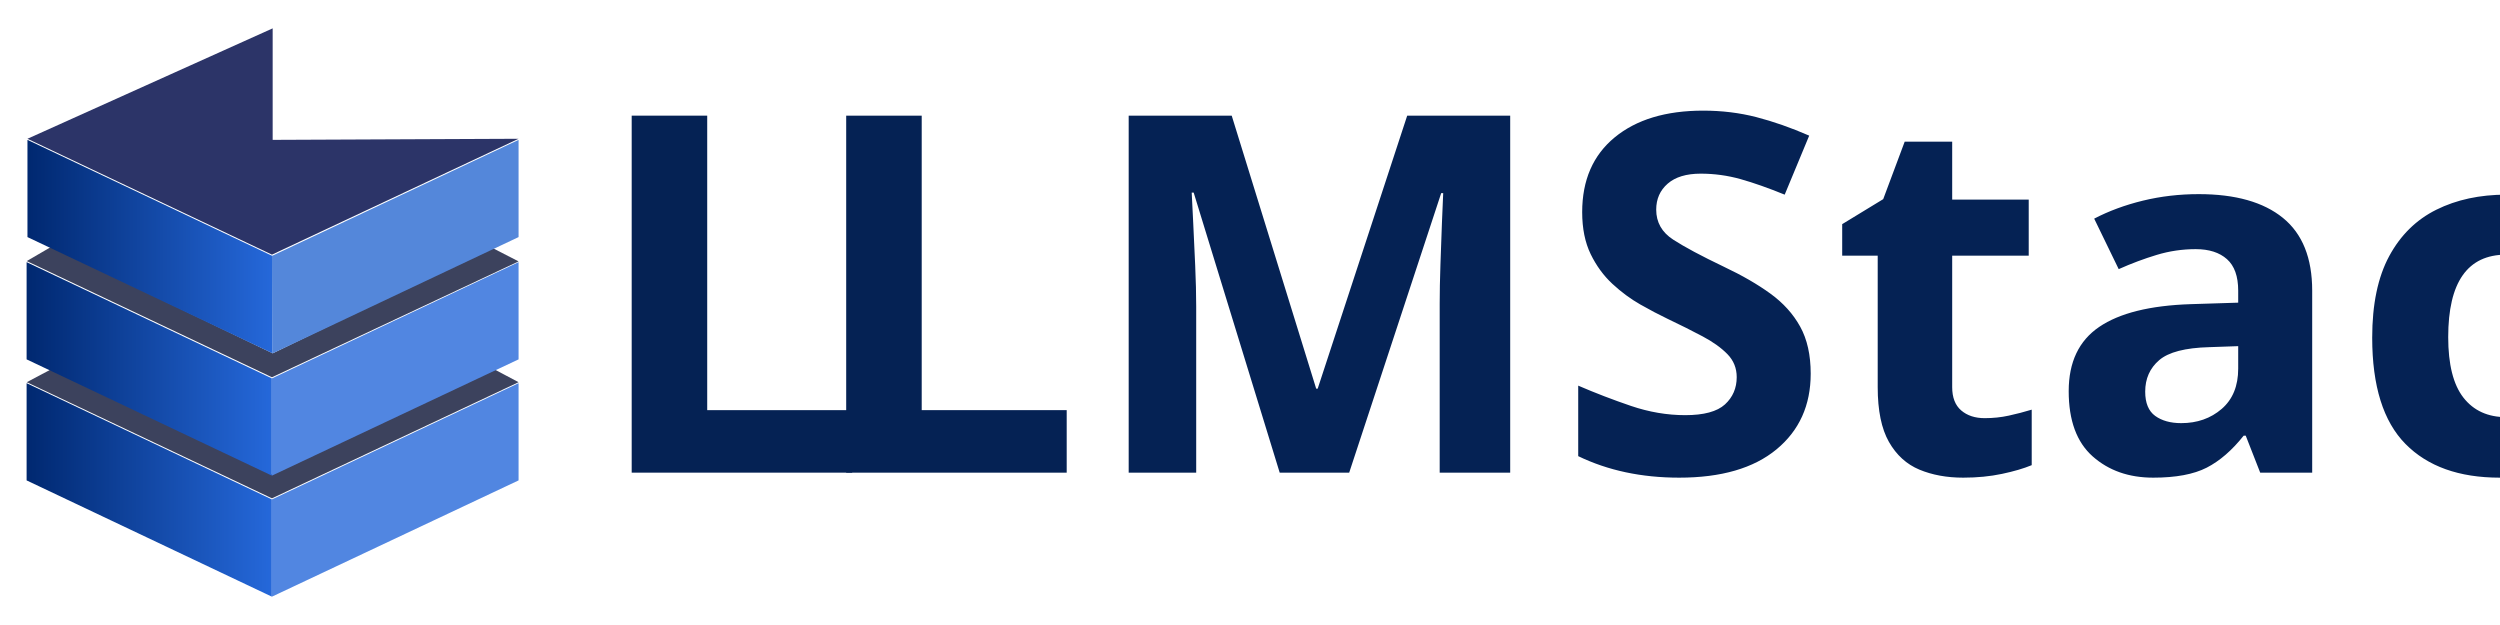
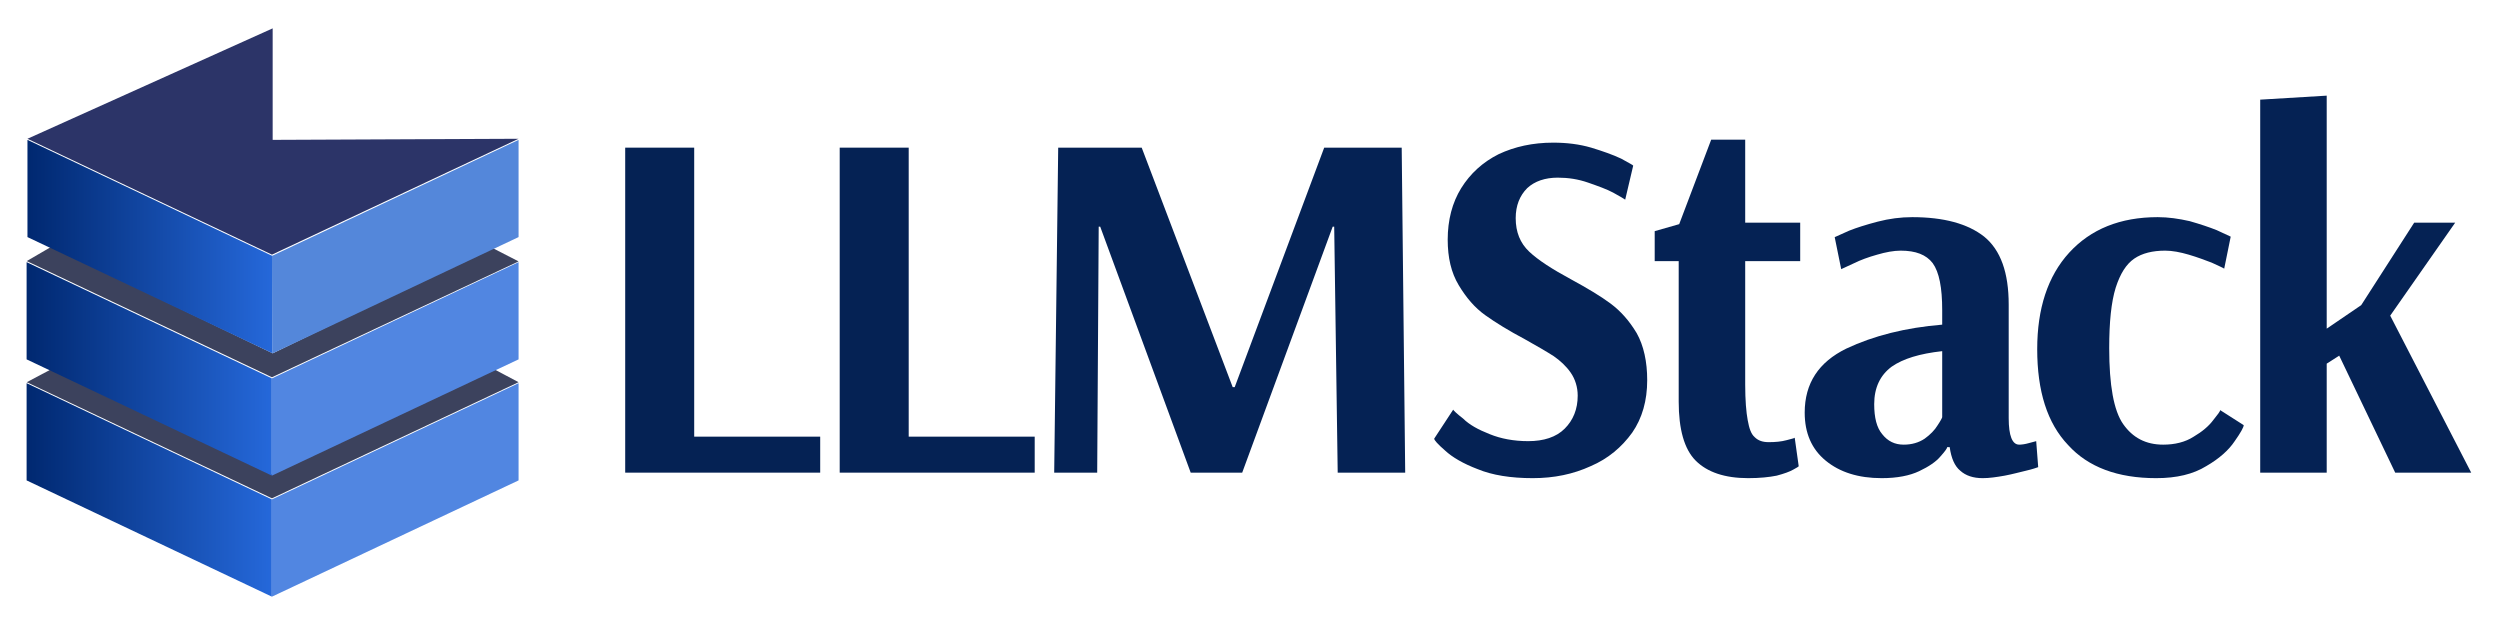
<svg xmlns="http://www.w3.org/2000/svg" width="100%" height="100%" viewBox="0 0 1200 300" version="1.1" xml:space="preserve" style="fill-rule:evenodd;clip-rule:evenodd;stroke-linejoin:round;stroke-miterlimit:2;">
  <g transform="matrix(1.01747,0,0,1.01747,-7.26886,-2.62114)">
    <g transform="matrix(-0.243238,0,0,0.331161,266.793,-45.9703)">
      <path d="M540,858.015L61.7,692.465L61.7,830.944L540,996.552L540,858.015Z" style="fill:rgb(81,134,225);" />
    </g>
    <g transform="matrix(0.22089,0,0,0.305797,16.1637,-39.347)">
      <path d="M540,905.896L16.309,726.718L70.024,706.178L540,869.309L1009.05,704.654L1066.69,726.718L540,905.896Z" style="fill:rgb(60,66,93);" />
    </g>
    <g transform="matrix(0.22089,0,0,0.305797,15.8325,-96.3039)">
      <path d="M541.5,905.387L17.809,726.112L70.879,703.79L542.999,868.445L1009.05,704.654L1068.19,726.612L541.5,905.387Z" style="fill:rgb(60,66,93);" />
    </g>
    <g transform="matrix(0.241853,0,0,0.331161,5.17527,-160.755)">
      <path d="M540,858.015L61.7,692.465L61.7,830.944L540,996.552L540,858.015Z" style="fill:url(#_Linear1);" />
    </g>
    <g transform="matrix(0.241853,0,0,0.331161,4.77298,-103.068)">
      <path d="M540,858.015L61.7,692.465L61.7,830.944L540,996.552L540,858.015Z" style="fill:url(#_Linear2);" />
    </g>
    <g transform="matrix(0.241853,0,0,0.331161,4.77298,-45.9703)">
      <path d="M540,858.015L61.7,692.465L61.7,830.944L540,996.552L540,858.015Z" style="fill:url(#_Linear3);" />
    </g>
    <g transform="matrix(-0.243238,0,0,0.331161,266.793,-103.068)">
      <path d="M540,858.015L61.7,692.465L61.7,830.944L540,996.552L540,858.015Z" style="fill:rgb(81,134,225);" />
    </g>
    <g transform="matrix(-0.243238,0,0,0.331161,266.793,-160.755)">
      <path d="M540,857.742L61.7,692.465L61.7,830.944L538.638,996.552L540,857.742Z" style="fill:rgb(84,135,218);" />
    </g>
    <g transform="matrix(0.22813,0,0,0.25253,16.3769,-57.4078)">
      <path d="M1031.9,496.773L523.38,498.832L523.38,290.495L16.309,496.777L521.928,713.224L1031.9,496.773Z" style="fill:rgb(44,52,104);" />
    </g>
  </g>
  <g transform="matrix(1,0,0,1,-33.5513,-56.2739)">
-     <g transform="matrix(240,0,0,240,1222.13,283.145)">
+     <g>
+       <g transform="matrix(1,0,0,1,315.167,283.145)">
+         <g transform="matrix(240,0,0,240,0,0)">
+           <path d="M0.077,-0L0.077,-0.65L0.215,-0.65L0.215,-0.072L0.467,-0.072L0.467,-0L0.077,-0Z" style="fill:rgb(5,34,84);fill-rule:nonzero;" />
        </g>
-     <text x="315.167px" y="283.145px" style="font-family:'Arsenal-Bold', 'Arsenal';font-weight:700;font-size:240px;fill:rgb(5,34,84);">L<tspan x="418.127px 521.087px 714.527px 820.607px 893.327px 1004.45px 1104.29px " y="283.145px 283.145px 283.145px 283.145px 283.145px 283.145px 283.145px ">LMStack</tspan>
-     </text>
+       </g>
+       <g transform="matrix(1,0,0,1,418.127,283.145)">
+         <g transform="matrix(240,0,0,240,0,0)">
+           <path d="M0.077,-0L0.077,-0.65L0.215,-0.65L0.215,-0.072L0.467,-0.072L0.467,-0L0.077,-0Z" style="fill:rgb(5,34,84);fill-rule:nonzero;" />
+         </g>
+         <g transform="matrix(240,0,0,240,102.96,0)">
+           <path d="M0.077,-0L0.085,-0.65L0.252,-0.65L0.434,-0.171L0.438,-0.171L0.617,-0.65L0.772,-0.65L0.779,-0L0.644,-0L0.637,-0.492L0.634,-0.492L0.453,-0L0.35,-0L0.169,-0.492L0.166,-0.492L0.163,-0L0.077,-0Z" style="fill:rgb(5,34,84);fill-rule:nonzero;" />
+         </g>
+         <g transform="matrix(240,0,0,240,296.4,0)">
+           <path d="M0.228,0.011C0.184,0.011 0.147,0.005 0.118,-0.007C0.089,-0.018 0.067,-0.031 0.053,-0.044C0.038,-0.057 0.031,-0.065 0.031,-0.068L0.069,-0.126C0.069,-0.125 0.076,-0.118 0.089,-0.108C0.101,-0.096 0.119,-0.086 0.142,-0.077C0.164,-0.068 0.19,-0.063 0.219,-0.063C0.25,-0.063 0.275,-0.071 0.292,-0.088C0.309,-0.105 0.318,-0.127 0.318,-0.154C0.318,-0.171 0.313,-0.187 0.304,-0.2C0.295,-0.213 0.283,-0.224 0.27,-0.233C0.256,-0.242 0.237,-0.253 0.212,-0.267C0.18,-0.284 0.154,-0.3 0.133,-0.315C0.112,-0.33 0.095,-0.35 0.08,-0.375C0.065,-0.4 0.058,-0.43 0.058,-0.466C0.058,-0.505 0.067,-0.54 0.085,-0.569C0.103,-0.598 0.128,-0.621 0.16,-0.637C0.192,-0.652 0.228,-0.66 0.269,-0.66C0.296,-0.66 0.321,-0.657 0.345,-0.65C0.368,-0.643 0.388,-0.636 0.405,-0.628C0.421,-0.619 0.429,-0.615 0.429,-0.614L0.413,-0.546C0.41,-0.548 0.402,-0.553 0.389,-0.56C0.376,-0.567 0.359,-0.573 0.339,-0.58C0.319,-0.587 0.299,-0.59 0.278,-0.59C0.253,-0.59 0.232,-0.583 0.217,-0.569C0.202,-0.554 0.194,-0.534 0.194,-0.509C0.194,-0.481 0.203,-0.459 0.221,-0.442C0.239,-0.425 0.267,-0.407 0.304,-0.387C0.337,-0.369 0.364,-0.353 0.384,-0.338C0.404,-0.323 0.421,-0.304 0.436,-0.279C0.45,-0.254 0.457,-0.222 0.457,-0.185C0.457,-0.144 0.447,-0.109 0.427,-0.08C0.406,-0.051 0.379,-0.028 0.344,-0.013C0.309,0.003 0.271,0.011 0.228,0.011Z" style="fill:rgb(5,34,84);fill-rule:nonzero;" />
+         </g>
+         <g transform="matrix(240,0,0,240,402.48,0)">
+           <path d="M0.217,0.011C0.17,0.011 0.135,-0.001 0.112,-0.024C0.089,-0.047 0.078,-0.087 0.078,-0.142L0.078,-0.423L0.03,-0.423L0.03,-0.483L0.079,-0.497L0.143,-0.666L0.211,-0.666L0.211,-0.5L0.321,-0.5L0.321,-0.423L0.211,-0.423L0.211,-0.176C0.211,-0.145 0.213,-0.121 0.216,-0.105C0.219,-0.088 0.223,-0.077 0.23,-0.071C0.237,-0.064 0.246,-0.061 0.258,-0.061C0.271,-0.061 0.283,-0.062 0.294,-0.065C0.305,-0.068 0.31,-0.069 0.31,-0.07L0.318,-0.013C0.318,-0.012 0.314,-0.01 0.307,-0.006C0.3,-0.002 0.289,0.002 0.274,0.006C0.259,0.009 0.24,0.011 0.217,0.011Z" style="fill:rgb(5,34,84);fill-rule:nonzero;" />
+         </g>
+         <g transform="matrix(240,0,0,240,475.2,0)">
+           <path d="M0.181,0.011C0.134,0.011 0.097,-0.001 0.069,-0.024C0.041,-0.047 0.027,-0.079 0.027,-0.12C0.027,-0.179 0.055,-0.221 0.11,-0.248C0.165,-0.274 0.229,-0.29 0.302,-0.296L0.302,-0.325C0.302,-0.37 0.296,-0.401 0.283,-0.419C0.27,-0.436 0.249,-0.444 0.219,-0.444C0.205,-0.444 0.189,-0.441 0.172,-0.436C0.154,-0.431 0.138,-0.425 0.126,-0.419C0.113,-0.413 0.104,-0.409 0.1,-0.407L0.087,-0.471C0.091,-0.473 0.1,-0.477 0.116,-0.484C0.131,-0.49 0.15,-0.496 0.173,-0.502C0.196,-0.508 0.219,-0.511 0.242,-0.511C0.305,-0.511 0.353,-0.498 0.386,-0.472C0.419,-0.445 0.435,-0.4 0.435,-0.336L0.435,-0.109C0.435,-0.074 0.442,-0.056 0.456,-0.056C0.461,-0.056 0.468,-0.057 0.475,-0.059C0.482,-0.061 0.487,-0.062 0.49,-0.063L0.494,-0.011C0.491,-0.01 0.483,-0.007 0.47,-0.004C0.457,-0.001 0.443,0.003 0.427,0.006C0.41,0.009 0.396,0.011 0.383,0.011C0.364,0.011 0.349,0.006 0.338,-0.004C0.327,-0.013 0.32,-0.029 0.317,-0.051L0.312,-0.051C0.312,-0.049 0.308,-0.043 0.299,-0.033C0.29,-0.022 0.275,-0.012 0.256,-0.003C0.237,0.006 0.212,0.011 0.181,0.011ZM0.225,-0.056C0.241,-0.056 0.255,-0.06 0.267,-0.068C0.278,-0.076 0.287,-0.085 0.293,-0.095C0.299,-0.104 0.302,-0.11 0.302,-0.111L0.302,-0.243C0.257,-0.238 0.224,-0.228 0.201,-0.212C0.178,-0.195 0.166,-0.17 0.166,-0.137C0.166,-0.11 0.171,-0.09 0.182,-0.077C0.193,-0.063 0.207,-0.056 0.225,-0.056Z" style="fill:rgb(5,34,84);fill-rule:nonzero;" />
+         </g>
+         <g transform="matrix(240,0,0,240,586.323,0)">
+           <path d="M0.267,0.011C0.19,0.011 0.131,-0.011 0.091,-0.055C0.049,-0.099 0.029,-0.163 0.029,-0.247C0.029,-0.328 0.05,-0.393 0.093,-0.44C0.136,-0.487 0.195,-0.511 0.27,-0.511C0.291,-0.511 0.312,-0.508 0.334,-0.503C0.355,-0.497 0.373,-0.491 0.388,-0.485C0.403,-0.478 0.412,-0.474 0.416,-0.472L0.403,-0.408C0.4,-0.41 0.391,-0.414 0.378,-0.42C0.365,-0.425 0.349,-0.431 0.332,-0.436C0.315,-0.441 0.299,-0.444 0.285,-0.444C0.26,-0.444 0.239,-0.439 0.223,-0.428C0.207,-0.417 0.195,-0.398 0.186,-0.37C0.177,-0.341 0.173,-0.301 0.173,-0.249C0.173,-0.175 0.182,-0.124 0.201,-0.097C0.22,-0.07 0.246,-0.056 0.281,-0.056C0.304,-0.056 0.325,-0.061 0.342,-0.072C0.359,-0.082 0.372,-0.093 0.381,-0.105C0.39,-0.116 0.395,-0.123 0.395,-0.125L0.442,-0.095C0.442,-0.091 0.436,-0.08 0.424,-0.063C0.412,-0.045 0.393,-0.028 0.367,-0.013C0.341,0.003 0.308,0.011 0.267,0.011Z" style="fill:rgb(5,34,84);fill-rule:nonzero;" />
+         </g>
+         <g transform="matrix(240,0,0,240,686.163,0)">
+           <path d="M0.059,-0L0.059,-0.746L0.192,-0.754L0.192,-0.288L0.261,-0.335L0.367,-0.5L0.449,-0.5L0.319,-0.314L0.481,-0L0.329,-0L0.217,-0.234L0.192,-0.218L0.192,-0L0.059,-0Z" style="fill:rgb(5,34,84);fill-rule:nonzero;" />
+         </g>
+       </g>
+     </g>
  </g>
  <defs>
-     <linearGradient id="_Linear1" x1="0" y1="0" x2="1" y2="0" gradientUnits="userSpaceOnUse" gradientTransform="matrix(478.3,0,0,304.087,61.7,844.509)">
+     <linearGradient id="_Linear1" x1="0" y1="0" x2="1" y2="0" gradientUnits="userSpaceOnUse" gradientTransform="matrix(478.3,0,0,478.3,61.7,844.509)">
      <stop offset="0" style="stop-color:rgb(0,40,112);stop-opacity:1" />
      <stop offset="1" style="stop-color:rgb(37,104,218);stop-opacity:1" />
    </linearGradient>
-     <linearGradient id="_Linear2" x1="0" y1="0" x2="1" y2="0" gradientUnits="userSpaceOnUse" gradientTransform="matrix(478.3,0,0,304.087,61.7,844.509)">
+     <linearGradient id="_Linear2" x1="0" y1="0" x2="1" y2="0" gradientUnits="userSpaceOnUse" gradientTransform="matrix(478.3,0,0,478.3,61.7,844.509)">
      <stop offset="0" style="stop-color:rgb(0,40,112);stop-opacity:1" />
      <stop offset="1" style="stop-color:rgb(37,104,218);stop-opacity:1" />
    </linearGradient>
-     <linearGradient id="_Linear3" x1="0" y1="0" x2="1" y2="0" gradientUnits="userSpaceOnUse" gradientTransform="matrix(478.3,0,0,304.087,61.7,844.509)">
+     <linearGradient id="_Linear3" x1="0" y1="0" x2="1" y2="0" gradientUnits="userSpaceOnUse" gradientTransform="matrix(478.3,0,0,478.3,61.7,844.509)">
      <stop offset="0" style="stop-color:rgb(0,40,112);stop-opacity:1" />
      <stop offset="1" style="stop-color:rgb(37,104,218);stop-opacity:1" />
    </linearGradient>
  </defs>
</svg>
